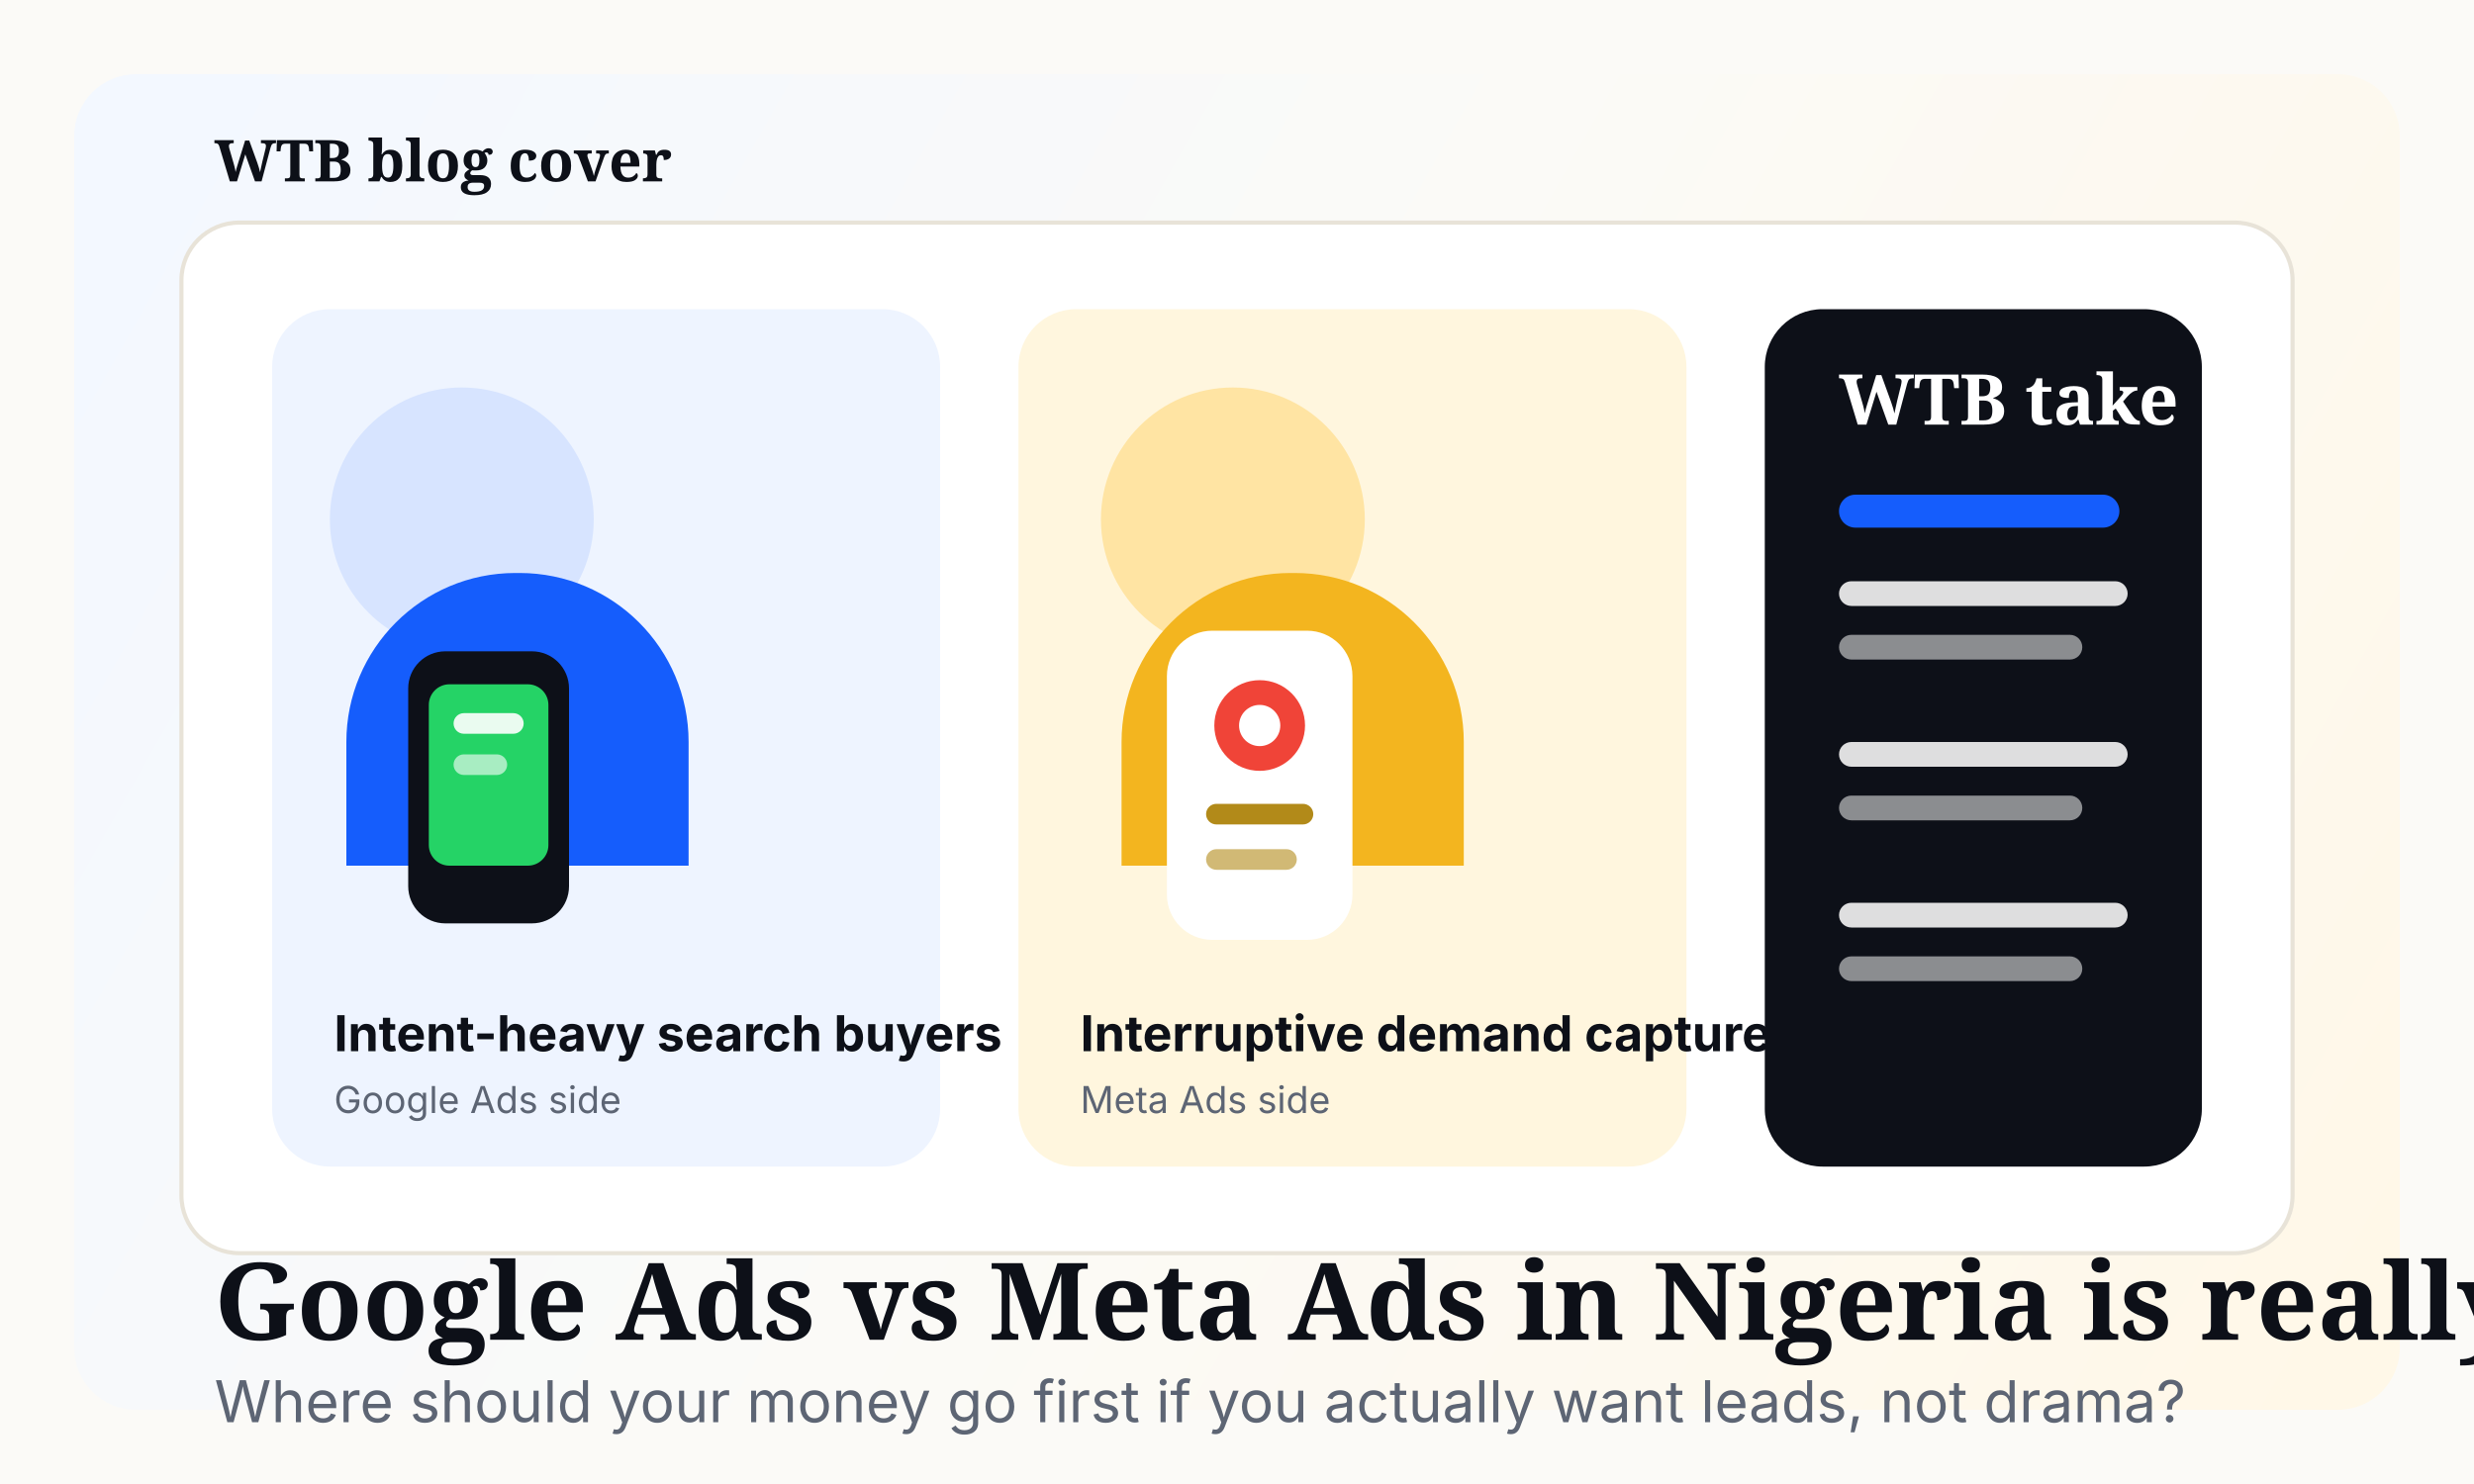
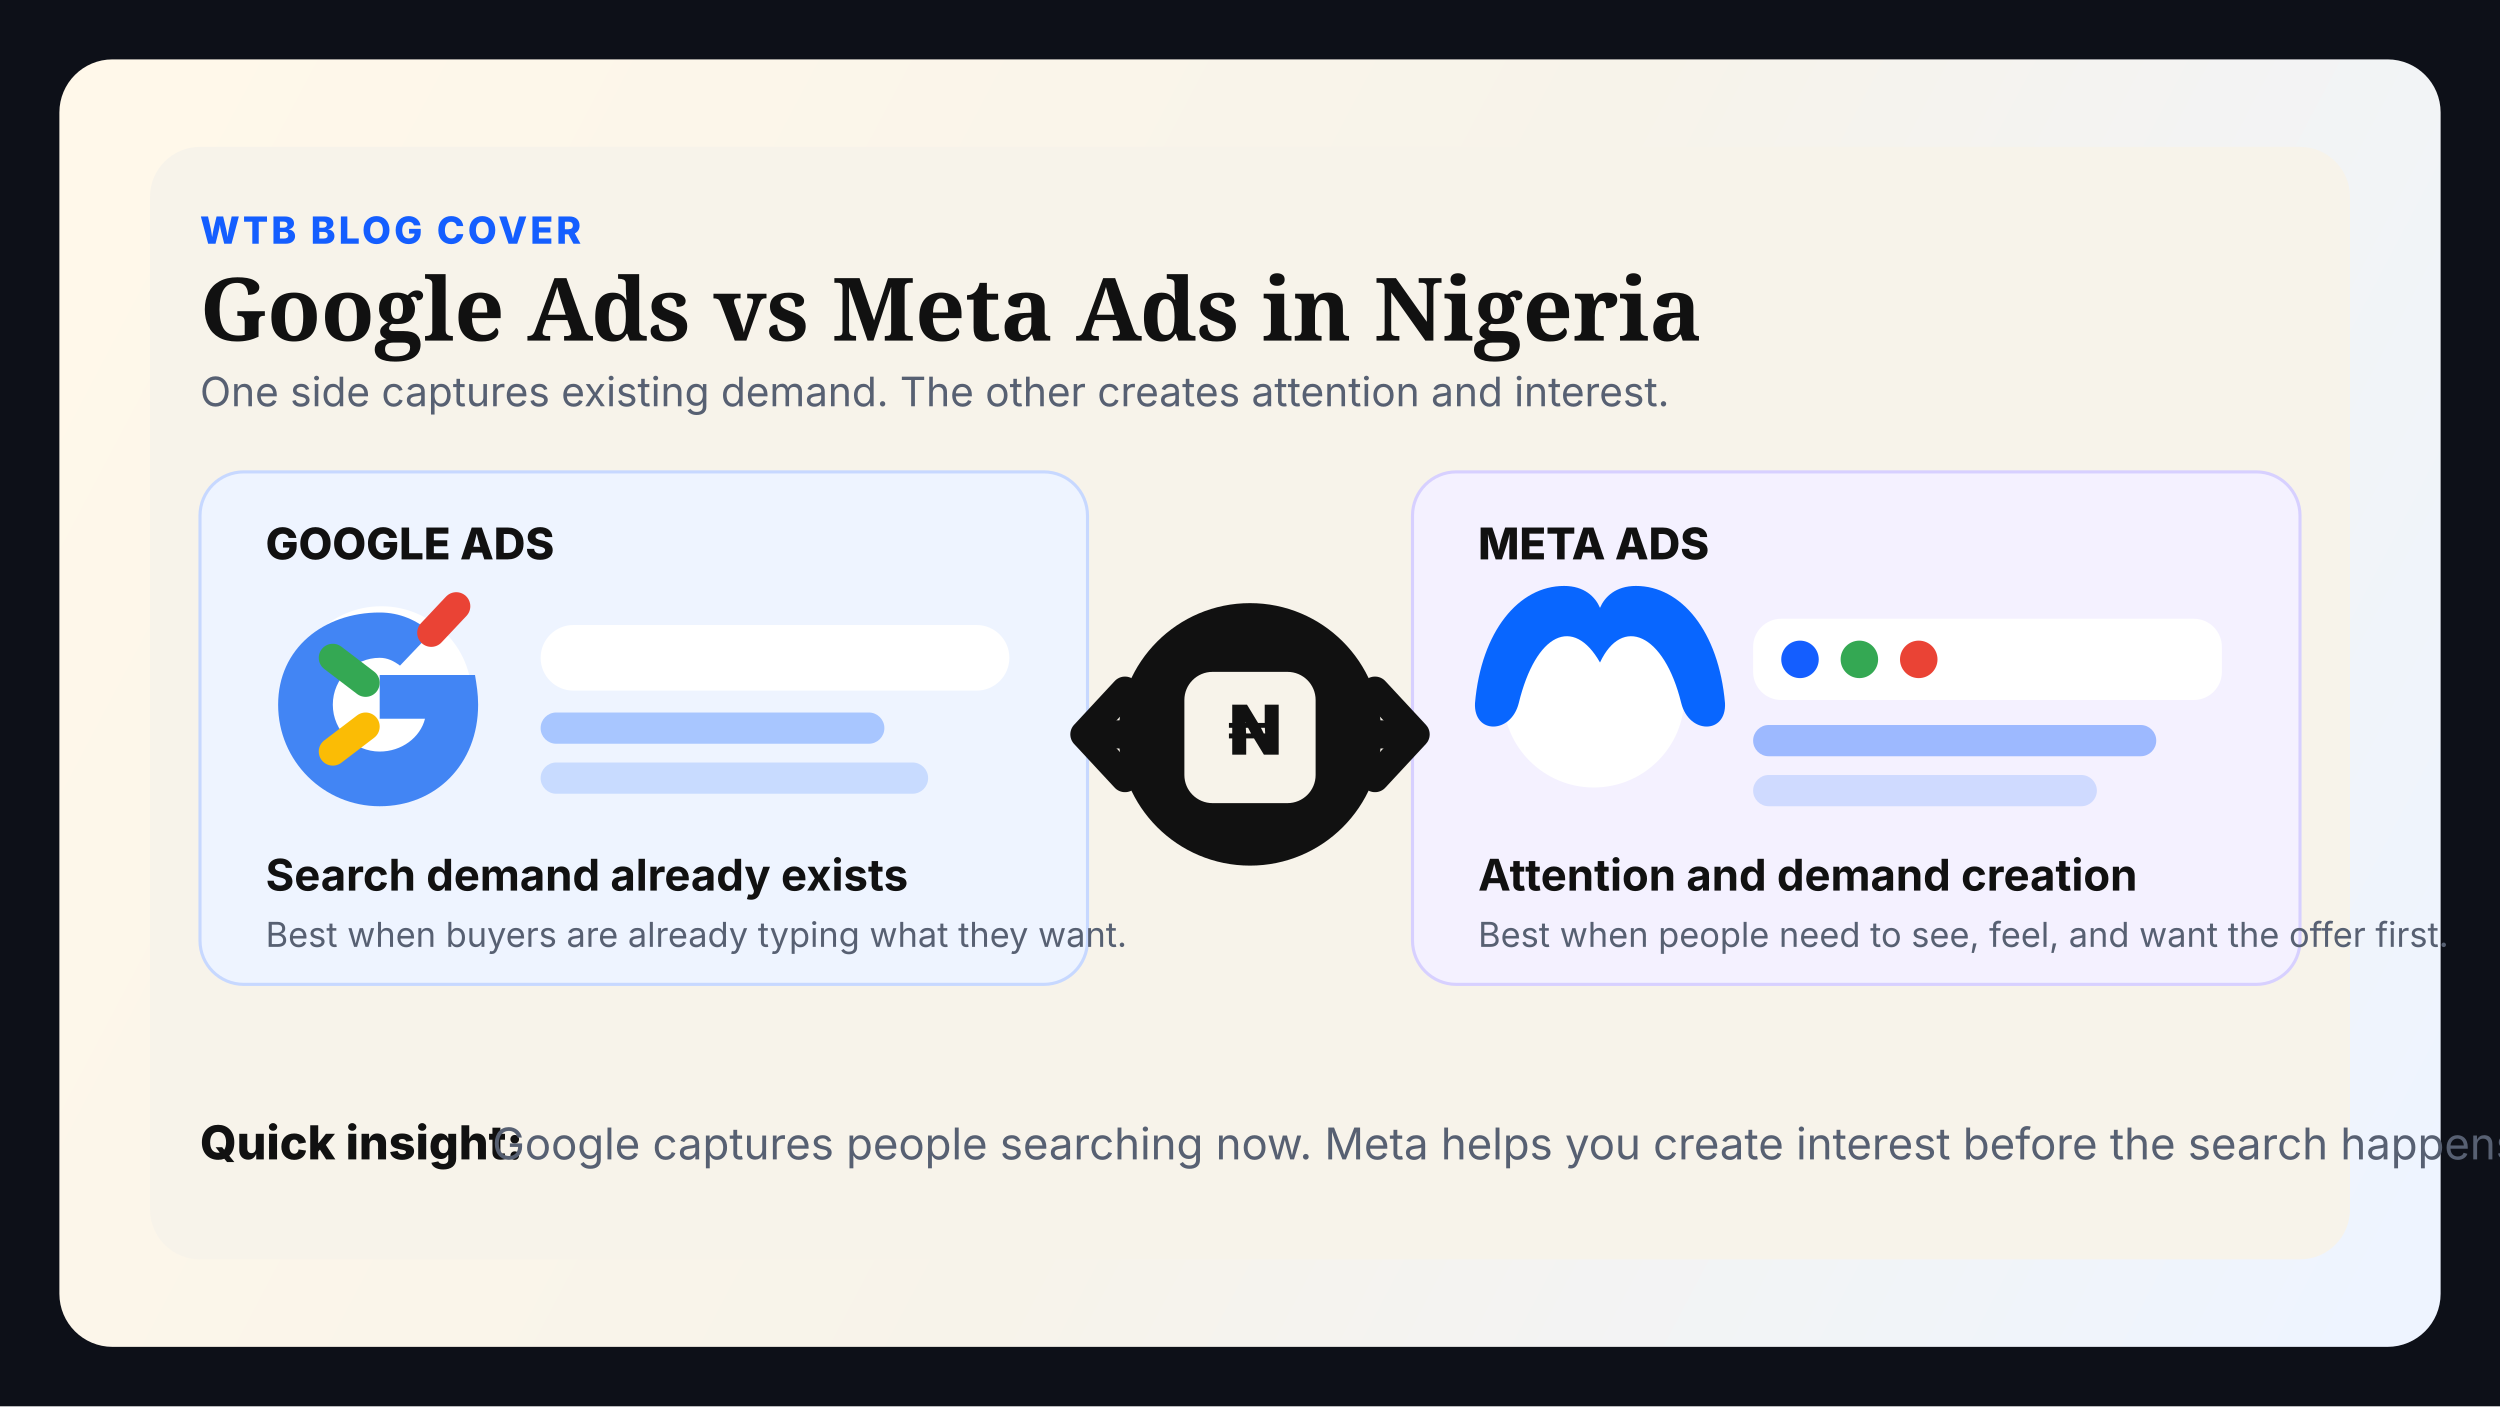
- <svg xmlns="http://www.w3.org/2000/svg" width="1200" height="720" viewBox="0 0 1200 720" fill="none">
-   <rect width="1200" height="720" fill="#FBFAF7" />
-   <rect x="36" y="36" width="1128" height="648" rx="30" fill="url(#bg)" />
-   <rect x="88" y="108" width="1024" height="500" rx="28" fill="#FFFFFF" stroke="#E8E3D8" stroke-width="2" />
-   <rect x="132" y="150" width="324" height="416" rx="28" fill="#EEF4FF" />
-   <circle cx="224" cy="252" r="64" fill="#D7E4FF" />
-   <path d="M168 360C168 314.712 204.712 278 250 278H252C297.288 278 334 314.712 334 360V420H168V360Z" fill="#155DFC" />
-   <rect x="198" y="316" width="78" height="132" rx="18" fill="#0D1018" />
-   <rect x="208" y="332" width="58" height="88" rx="10" fill="#25D366" />
-   <rect x="220" y="346" width="34" height="10" rx="5" fill="white" fill-opacity="0.9" />
-   <rect x="220" y="366" width="26" height="10" rx="5" fill="white" fill-opacity="0.6" />
-   <text x="162" y="510" fill="#0D1018" font-family="Inter, Arial, sans-serif" font-size="24" font-weight="700">Intent-heavy search buyers</text>
-   <text x="162" y="540" fill="#5D6574" font-family="Inter, Arial, sans-serif" font-size="18">Google Ads side</text>
-   <rect x="494" y="150" width="324" height="416" rx="28" fill="#FFF6DE" />
-   <circle cx="598" cy="252" r="64" fill="#FFE4A3" />
-   <path d="M544 360C544 314.712 580.712 278 626 278H628C673.288 278 710 314.712 710 360V420H544V360Z" fill="#F3B51F" />
-   <rect x="566" y="306" width="90" height="150" rx="22" fill="#FFFFFF" />
-   <circle cx="611" cy="352" r="22" fill="#F04438" />
-   <circle cx="611" cy="352" r="10" fill="white" />
-   <rect x="585" y="390" width="52" height="10" rx="5" fill="#B28A19" />
-   <rect x="585" y="412" width="44" height="10" rx="5" fill="#B28A19" fill-opacity="0.6" />
-   <text x="524" y="510" fill="#0D1018" font-family="Inter, Arial, sans-serif" font-size="24" font-weight="700">Interruptive demand capture</text>
-   <text x="524" y="540" fill="#5D6574" font-family="Inter, Arial, sans-serif" font-size="18">Meta Ads side</text>
-   <rect x="856" y="150" width="212" height="416" rx="28" fill="#0D1018" />
-   <text x="892" y="206" fill="white" font-family="Georgia, serif" font-size="34" font-weight="700">WTB take</text>
-   <rect x="892" y="240" width="136" height="16" rx="8" fill="#155DFC" />
-   <rect x="892" y="282" width="140" height="12" rx="6" fill="white" fill-opacity="0.86" />
-   <rect x="892" y="308" width="118" height="12" rx="6" fill="white" fill-opacity="0.52" />
-   <rect x="892" y="360" width="140" height="12" rx="6" fill="white" fill-opacity="0.86" />
-   <rect x="892" y="386" width="118" height="12" rx="6" fill="white" fill-opacity="0.52" />
-   <rect x="892" y="438" width="140" height="12" rx="6" fill="white" fill-opacity="0.86" />
-   <rect x="892" y="464" width="118" height="12" rx="6" fill="white" fill-opacity="0.52" />
-   <text x="104" y="88" fill="#0D1018" font-family="Georgia, serif" font-size="28" font-weight="700">WTB blog cover</text>
-   <text x="104" y="650" fill="#0D1018" font-family="Georgia, serif" font-size="52" font-weight="700">Google Ads vs Meta Ads in Nigeria is really a buyer-stage question.</text>
-   <text x="104" y="690" fill="#5D6574" font-family="Inter, Arial, sans-serif" font-size="28">Where should your money go first if you actually want leads, not drama?</text>
+ <svg xmlns="http://www.w3.org/2000/svg" width="1600" height="900" viewBox="0 0 1600 900" fill="none">
+   <rect width="1600" height="900" fill="#0D1018" />
+   <rect x="38" y="38" width="1524" height="824" rx="34" fill="url(#bg)" />
+   <rect x="96" y="94" width="1408" height="712" rx="32" fill="#F7F3EA" />
+   <text x="128" y="156" fill="#145EFF" font-family="Inter, Arial, sans-serif" font-size="24" font-weight="800" letter-spacing="2">WTB BLOG COVER</text>
+   <text x="128" y="218" fill="#111111" font-family="Georgia, serif" font-size="56" font-weight="700">Google Ads vs Meta Ads in Nigeria</text>
+   <text x="128" y="260" fill="#576072" font-family="Inter, Arial, sans-serif" font-size="26">One side captures existing demand. The other creates attention and interest.</text>
+   <rect x="128" y="302" width="568" height="328" rx="28" fill="#EEF4FF" stroke="#C7D8FF" stroke-width="2" />
+   <text x="170" y="358" fill="#111111" font-family="Inter, Arial, sans-serif" font-size="28" font-weight="800">GOOGLE ADS</text>
+   <circle cx="244" cy="446" r="58" fill="#FFFFFF" />
+   <path d="M243 392C256 392 267 397 276 405L256 426C252 423 248 421 243 421C227 421 213 434 213 451C213 468 227 481 243 481C257 481 269 472 272 460H243V432H304C305 438 306 444 306 451C306 489 279 516 243 516C207 516 178 487 178 451C178 415 207 392 243 392Z" fill="#4285F4" />
+   <path d="M213 421L234 437" stroke="#34A853" stroke-width="18" stroke-linecap="round" />
+   <path d="M213 481L234 465" stroke="#FBBC05" stroke-width="18" stroke-linecap="round" />
+   <path d="M276 405L292 388" stroke="#EA4335" stroke-width="18" stroke-linecap="round" />
+   <rect x="346" y="400" width="300" height="42" rx="21" fill="#FFFFFF" />
+   <rect x="346" y="456" width="220" height="20" rx="10" fill="#A8C6FF" />
+   <rect x="346" y="488" width="248" height="20" rx="10" fill="#C8DBFF" />
+   <text x="170" y="570" fill="#111111" font-family="Inter, Arial, sans-serif" font-size="28" font-weight="700">Search demand already exists</text>
+   <text x="170" y="606" fill="#576072" font-family="Inter, Arial, sans-serif" font-size="22">Best when buyers are already typing what they want.</text>
+   <rect x="904" y="302" width="568" height="328" rx="28" fill="#F4F1FF" stroke="#D7D0FF" stroke-width="2" />
+   <text x="946" y="358" fill="#111111" font-family="Inter, Arial, sans-serif" font-size="28" font-weight="800">META ADS</text>
+   <circle cx="1020" cy="446" r="58" fill="#FFFFFF" />
+   <path d="M972 450C983 405 1007 394 1024 424C1038 394 1065 405 1076 450C1081 470 1105 470 1104 450C1100 404 1076 375 1047 375C1034 375 1027 382 1024 389C1021 382 1014 375 1001 375C972 375 948 404 944 450C943 470 967 470 972 450Z" fill="#0866FF" />
+   <rect x="1122" y="396" width="300" height="52" rx="18" fill="#FFFFFF" />
+   <rect x="1122" y="464" width="258" height="20" rx="10" fill="#9DB9FF" />
+   <rect x="1122" y="496" width="220" height="20" rx="10" fill="#CFDAFF" />
+   <circle cx="1152" cy="422" r="12" fill="#145EFF" />
+   <circle cx="1190" cy="422" r="12" fill="#34A853" />
+   <circle cx="1228" cy="422" r="12" fill="#EA4335" />
+   <text x="946" y="570" fill="#111111" font-family="Inter, Arial, sans-serif" font-size="28" font-weight="700">Attention and demand creation</text>
+   <text x="946" y="606" fill="#576072" font-family="Inter, Arial, sans-serif" font-size="22">Best when people need to see, feel, and want the offer first.</text>
+   <circle cx="800" cy="470" r="84" fill="#111111" />
+   <rect x="758" y="430" width="84" height="84" rx="18" fill="#F7F3EA" />
+   <text x="786" y="483" fill="#111111" font-family="Inter, Arial, sans-serif" font-size="44" font-weight="900">₦</text>
+   <path d="M696 470H738" stroke="#111111" stroke-width="18" stroke-linecap="round" />
+   <path d="M862 470H904" stroke="#111111" stroke-width="18" stroke-linecap="round" />
+   <path d="M720 442L694 470L720 498" stroke="#111111" stroke-width="18" stroke-linecap="round" stroke-linejoin="round" />
+   <path d="M880 442L906 470L880 498" stroke="#111111" stroke-width="18" stroke-linecap="round" stroke-linejoin="round" />
+   <text x="128" y="742" fill="#111111" font-family="Inter, Arial, sans-serif" font-size="30" font-weight="800">Quick insight:</text>
+   <text x="315" y="742" fill="#576072" font-family="Inter, Arial, sans-serif" font-size="28">Google captures people searching now. Meta helps you create interest before the search happens.</text>
  <defs>
-     <linearGradient id="bg" x1="72" y1="72" x2="1128" y2="670" gradientUnits="userSpaceOnUse">
-       <stop stop-color="#F3F8FF" />
-       <stop offset="0.48" stop-color="#FBFAF7" />
-       <stop offset="1" stop-color="#FFF8E8" />
+     <linearGradient id="bg" x1="84" y1="84" x2="1516" y2="838" gradientUnits="userSpaceOnUse">
+       <stop stop-color="#FFF8EA" />
+       <stop offset="0.52" stop-color="#F7F3EA" />
+       <stop offset="1" stop-color="#EEF4FF" />
    </linearGradient>
  </defs>
</svg>
